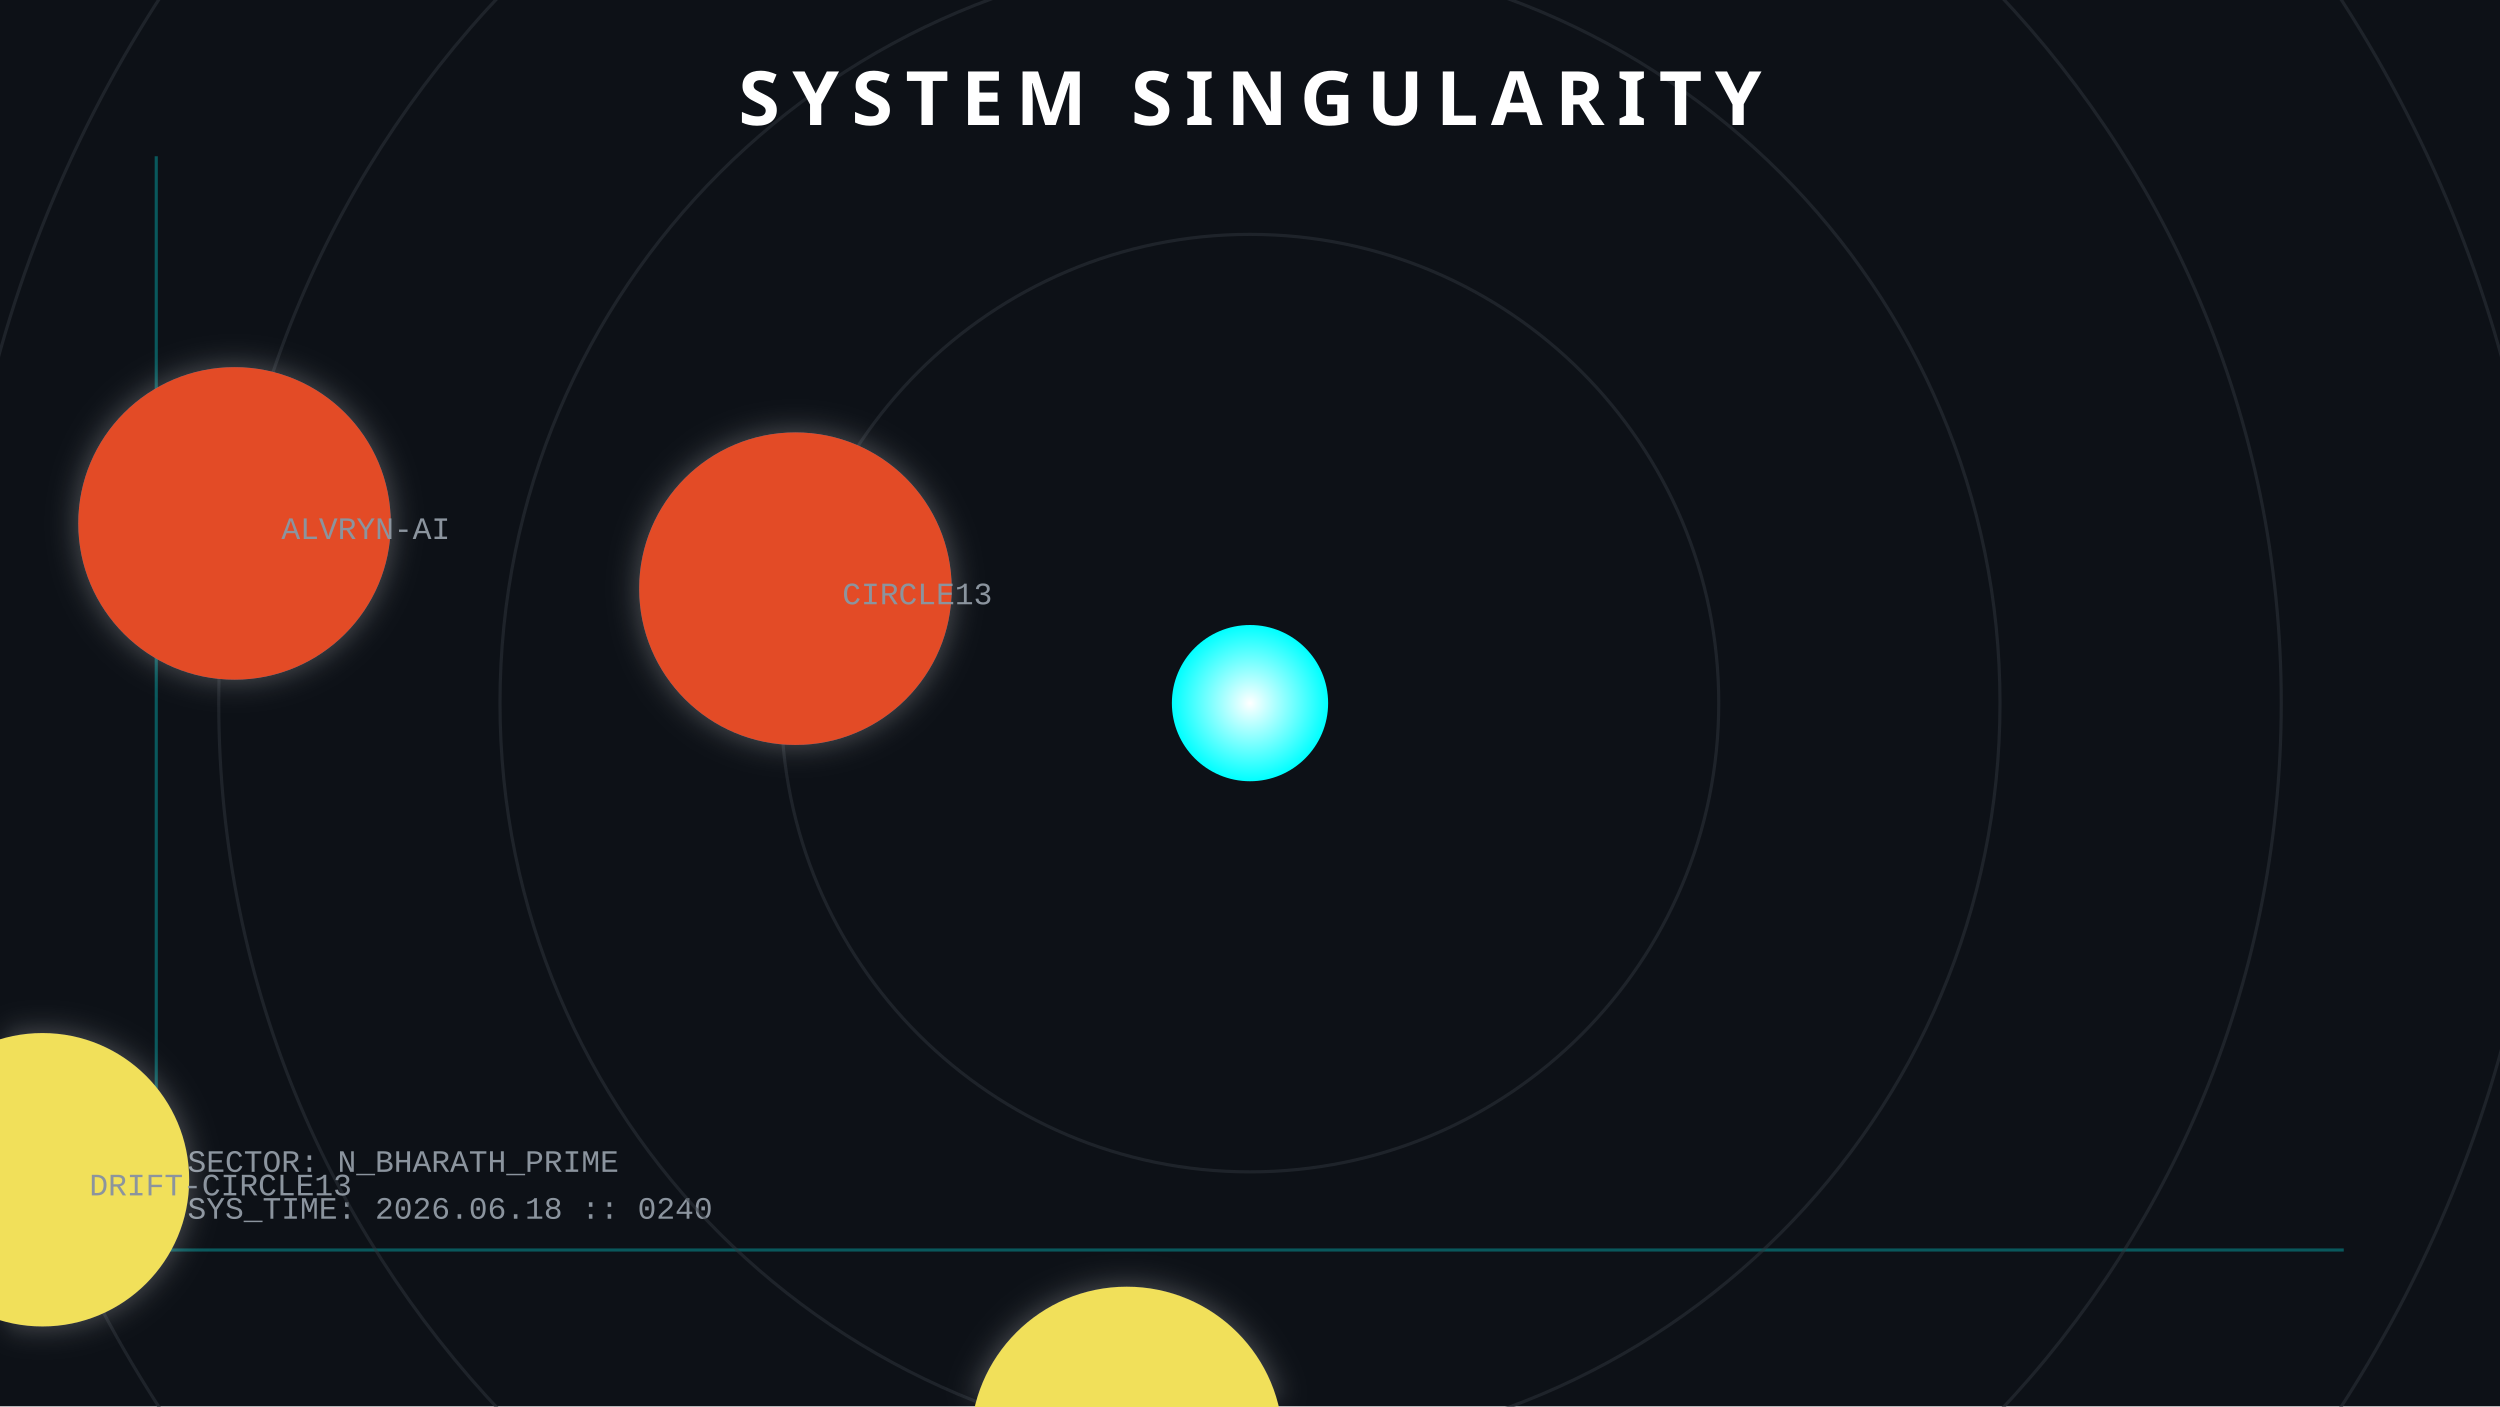
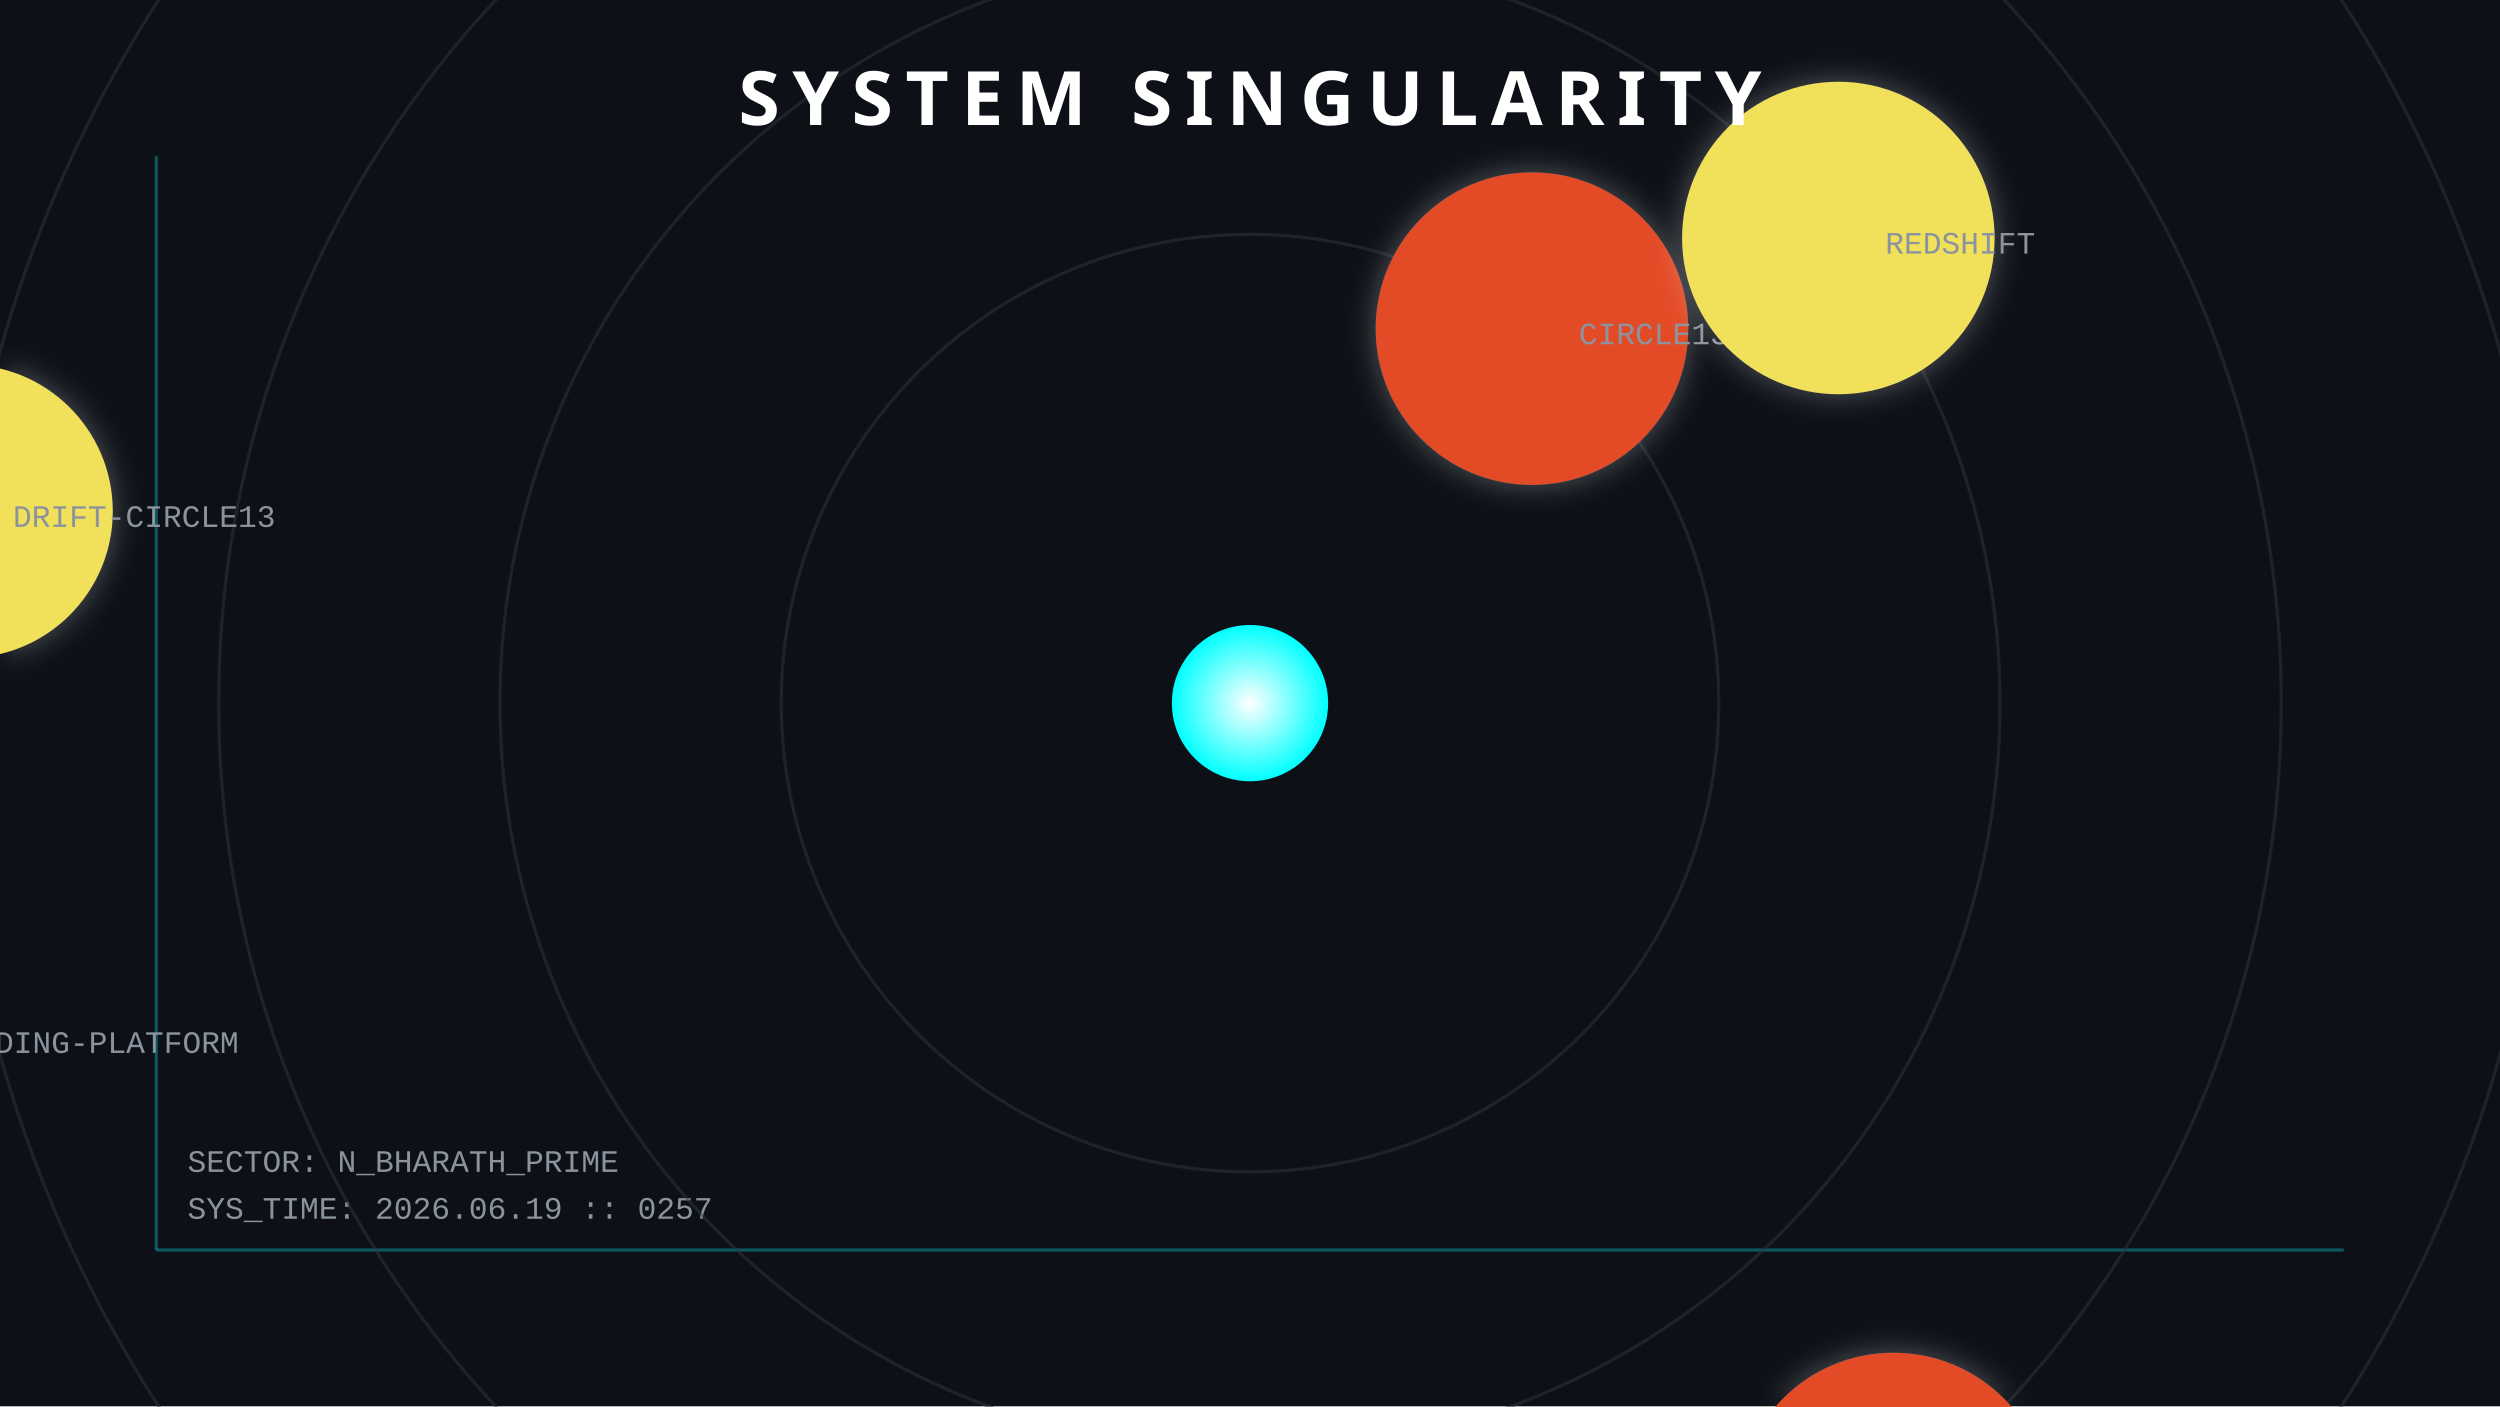
<svg xmlns="http://www.w3.org/2000/svg" width="800" height="450">
  <style>
        .orbit { fill: none; stroke: #30363d; stroke-width: 1; opacity: 0.5; }
        .planet { filter: drop-shadow(0 0 5px rgba(255,255,255,0.3)); }
        .text { font-family: 'Courier New', monospace; fill: #8b949e; font-size: 10px; }
        .title { font-family: sans-serif; fill: white; font-weight: bold; font-size: 24px; letter-spacing: 4px; }
        .hud-line { stroke: #00ffff; stroke-width: 1; opacity: 0.3; }
        
        /* ANIMATIONS */
        @keyframes pulse { 0% { r: 25; opacity: 0.8; } 50% { r: 30; opacity: 0.4; } 100% { r: 25; opacity: 0.8; } }
        .sun { animation: pulse 4s infinite; }
    </style>
  <rect width="100%" height="100%" fill="#0d1117" />
  <line x1="50" y1="50" x2="50" y2="400" class="hud-line" />
  <line x1="50" y1="400" x2="750" y2="400" class="hud-line" />
-   <text x="60" y="390" class="text">SYS_TIME: 2026.06.18 :: 0240</text>
+   <text x="60" y="390" class="text">SYS_TIME: 2026.06.19 :: 0257</text>
  <text x="60" y="375" class="text">SECTOR: N_BHARATH_PRIME</text>
  <circle cx="400" cy="225" r="25" fill="url(#grad1)" class="sun" />
  <defs>
    <radialGradient id="grad1" cx="50%" cy="50%" r="50%" fx="50%" fy="50%">
      <stop offset="0%" style="stop-color:white;stop-opacity:1" />
      <stop offset="100%" style="stop-color:#00ffff;stop-opacity:1" />
    </radialGradient>
  </defs>
  <circle cx="400" cy="225" r="150.0" class="orbit" />
-   <circle cx="254.54" cy="188.376" r="50" fill="#e34c26" class="planet" />
-   <text x="269.54" y="193.376" class="text" fill="white">CIRCLE13</text>
+   <circle cx="490.224" cy="105.168" r="50" fill="#e34c26" class="planet" />
+   <text x="505.224" y="110.168" class="text" fill="white">CIRCLE13</text>
  <circle cx="400" cy="225" r="240.0" class="orbit" />
-   <circle cx="360.578" cy="461.74" r="50" fill="#f1e05a" class="planet" />
-   <text x="375.578" y="466.74" class="text" fill="white">REDSHIFT</text>
+   <circle cx="588.27" cy="76.157" r="50" fill="#f1e05a" class="planet" />
+   <text x="603.27" y="81.157" class="text" fill="white">REDSHIFT</text>
  <circle cx="400" cy="225" r="330.0" class="orbit" />
-   <circle cx="75.05" cy="167.491" r="50" fill="#e34c26" class="planet" />
-   <text x="90.05" y="172.491" class="text" fill="white">ALVRYN-AI</text>
+   <circle cx="605.901" cy="482.885" r="50" fill="#e34c26" class="planet" />
+   <text x="620.901" y="487.885" class="text" fill="white">ALVRYN-AI</text>
  <circle cx="400" cy="225" r="415.422" class="orbit" />
-   <circle cx="13.59" cy="377.522" r="46.948" fill="#f1e05a" class="planet" />
-   <text x="28.59" y="382.522" class="text" fill="white">DRIFT-CIRCLE13</text>
+   <circle cx="-10.861" cy="163.61" r="46.948" fill="#f1e05a" class="planet" />
+   <text x="4.139" y="168.61" class="text" fill="white">DRIFT-CIRCLE13</text>
  <circle cx="400" cy="225" r="461.81" class="orbit" />
-   <circle cx="634.585" cy="622.792" r="20.925" fill="#2b7489" class="planet" />
-   <text x="649.585" y="627.792" class="text" fill="white">DSATM-EXAM-SYSTEM-</text>
-   <circle cx="400" cy="225" r="504.96" class="orbit" />
-   <circle cx="-88.297" cy="353.649" r="18.767" fill="#8b949e" class="planet" />
-   <text x="-73.297" y="358.649" class="text" fill="white">NBHARATH1306</text>
-   <circle cx="400" cy="225" r="547.192" class="orbit" />
-   <circle cx="79.076" cy="-218.201" r="18.155" fill="#e34c26" class="planet" />
-   <text x="94.076" y="-213.201" class="text" fill="white">WEBSITE-EQUDATOR-TRADING-PLATFORM</text>
-   <circle cx="400" cy="225" r="578.025" class="orbit" />
-   <circle cx="378.142" cy="802.612" r="10.555" fill="#8b949e" class="planet" />
-   <text x="393.142" y="807.612" class="text" fill="white">FLASK</text>
-   <circle cx="400" cy="225" r="608.298" class="orbit" />
-   <circle cx="876.063" cy="603.669" r="10.182" fill="#8b949e" class="planet" />
-   <text x="891.063" y="608.669" class="text" fill="white">HCF-INTERNSHIP</text>
-   <circle cx="400" cy="225" r="637.167" class="orbit" />
-   <circle cx="991.324" cy="-12.313" r="9.246" fill="#8b949e" class="planet" />
+   <circle cx="857.485" cy="288.055" r="20.925" fill="#2b7489" class="planet" />
+   <text x="872.485" y="293.055" class="text" fill="white">DSATM-EXAM-SYSTEM-</text>
+   <circle cx="400" cy="225" r="504.962" class="orbit" />
+   <circle cx="114.638" cy="-191.599" r="18.768" fill="#8b949e" class="planet" />
+   <text x="129.638" y="-186.599" class="text" fill="white">NBHARATH1306</text>
+   <circle cx="400" cy="225" r="547.194" class="orbit" />
+   <circle cx="-136.643" cy="331.939" r="18.155" fill="#e34c26" class="planet" />
+   <text x="-121.643" y="336.939" class="text" fill="white">WEBSITE-EQUDATOR-TRADING-PLATFORM</text>
+   <circle cx="400" cy="225" r="578.026" class="orbit" />
+   <circle cx="632.941" cy="-304.011" r="10.555" fill="#8b949e" class="planet" />
+   <text x="647.941" y="-299.011" class="text" fill="white">FLASK</text>
+   <circle cx="400" cy="225" r="608.299" class="orbit" />
+   <circle cx="-114.71" cy="-99.195" r="10.182" fill="#8b949e" class="planet" />
+   <text x="-99.71" y="-94.195" class="text" fill="white">HCF-INTERNSHIP</text>
+   <circle cx="400" cy="225" r="637.168" class="orbit" />
+   <circle cx="-233.284" cy="295.249" r="9.246" fill="#8b949e" class="planet" />
  <text x="400" y="40" text-anchor="middle" class="title">SYSTEM SINGULARITY</text>
</svg>
